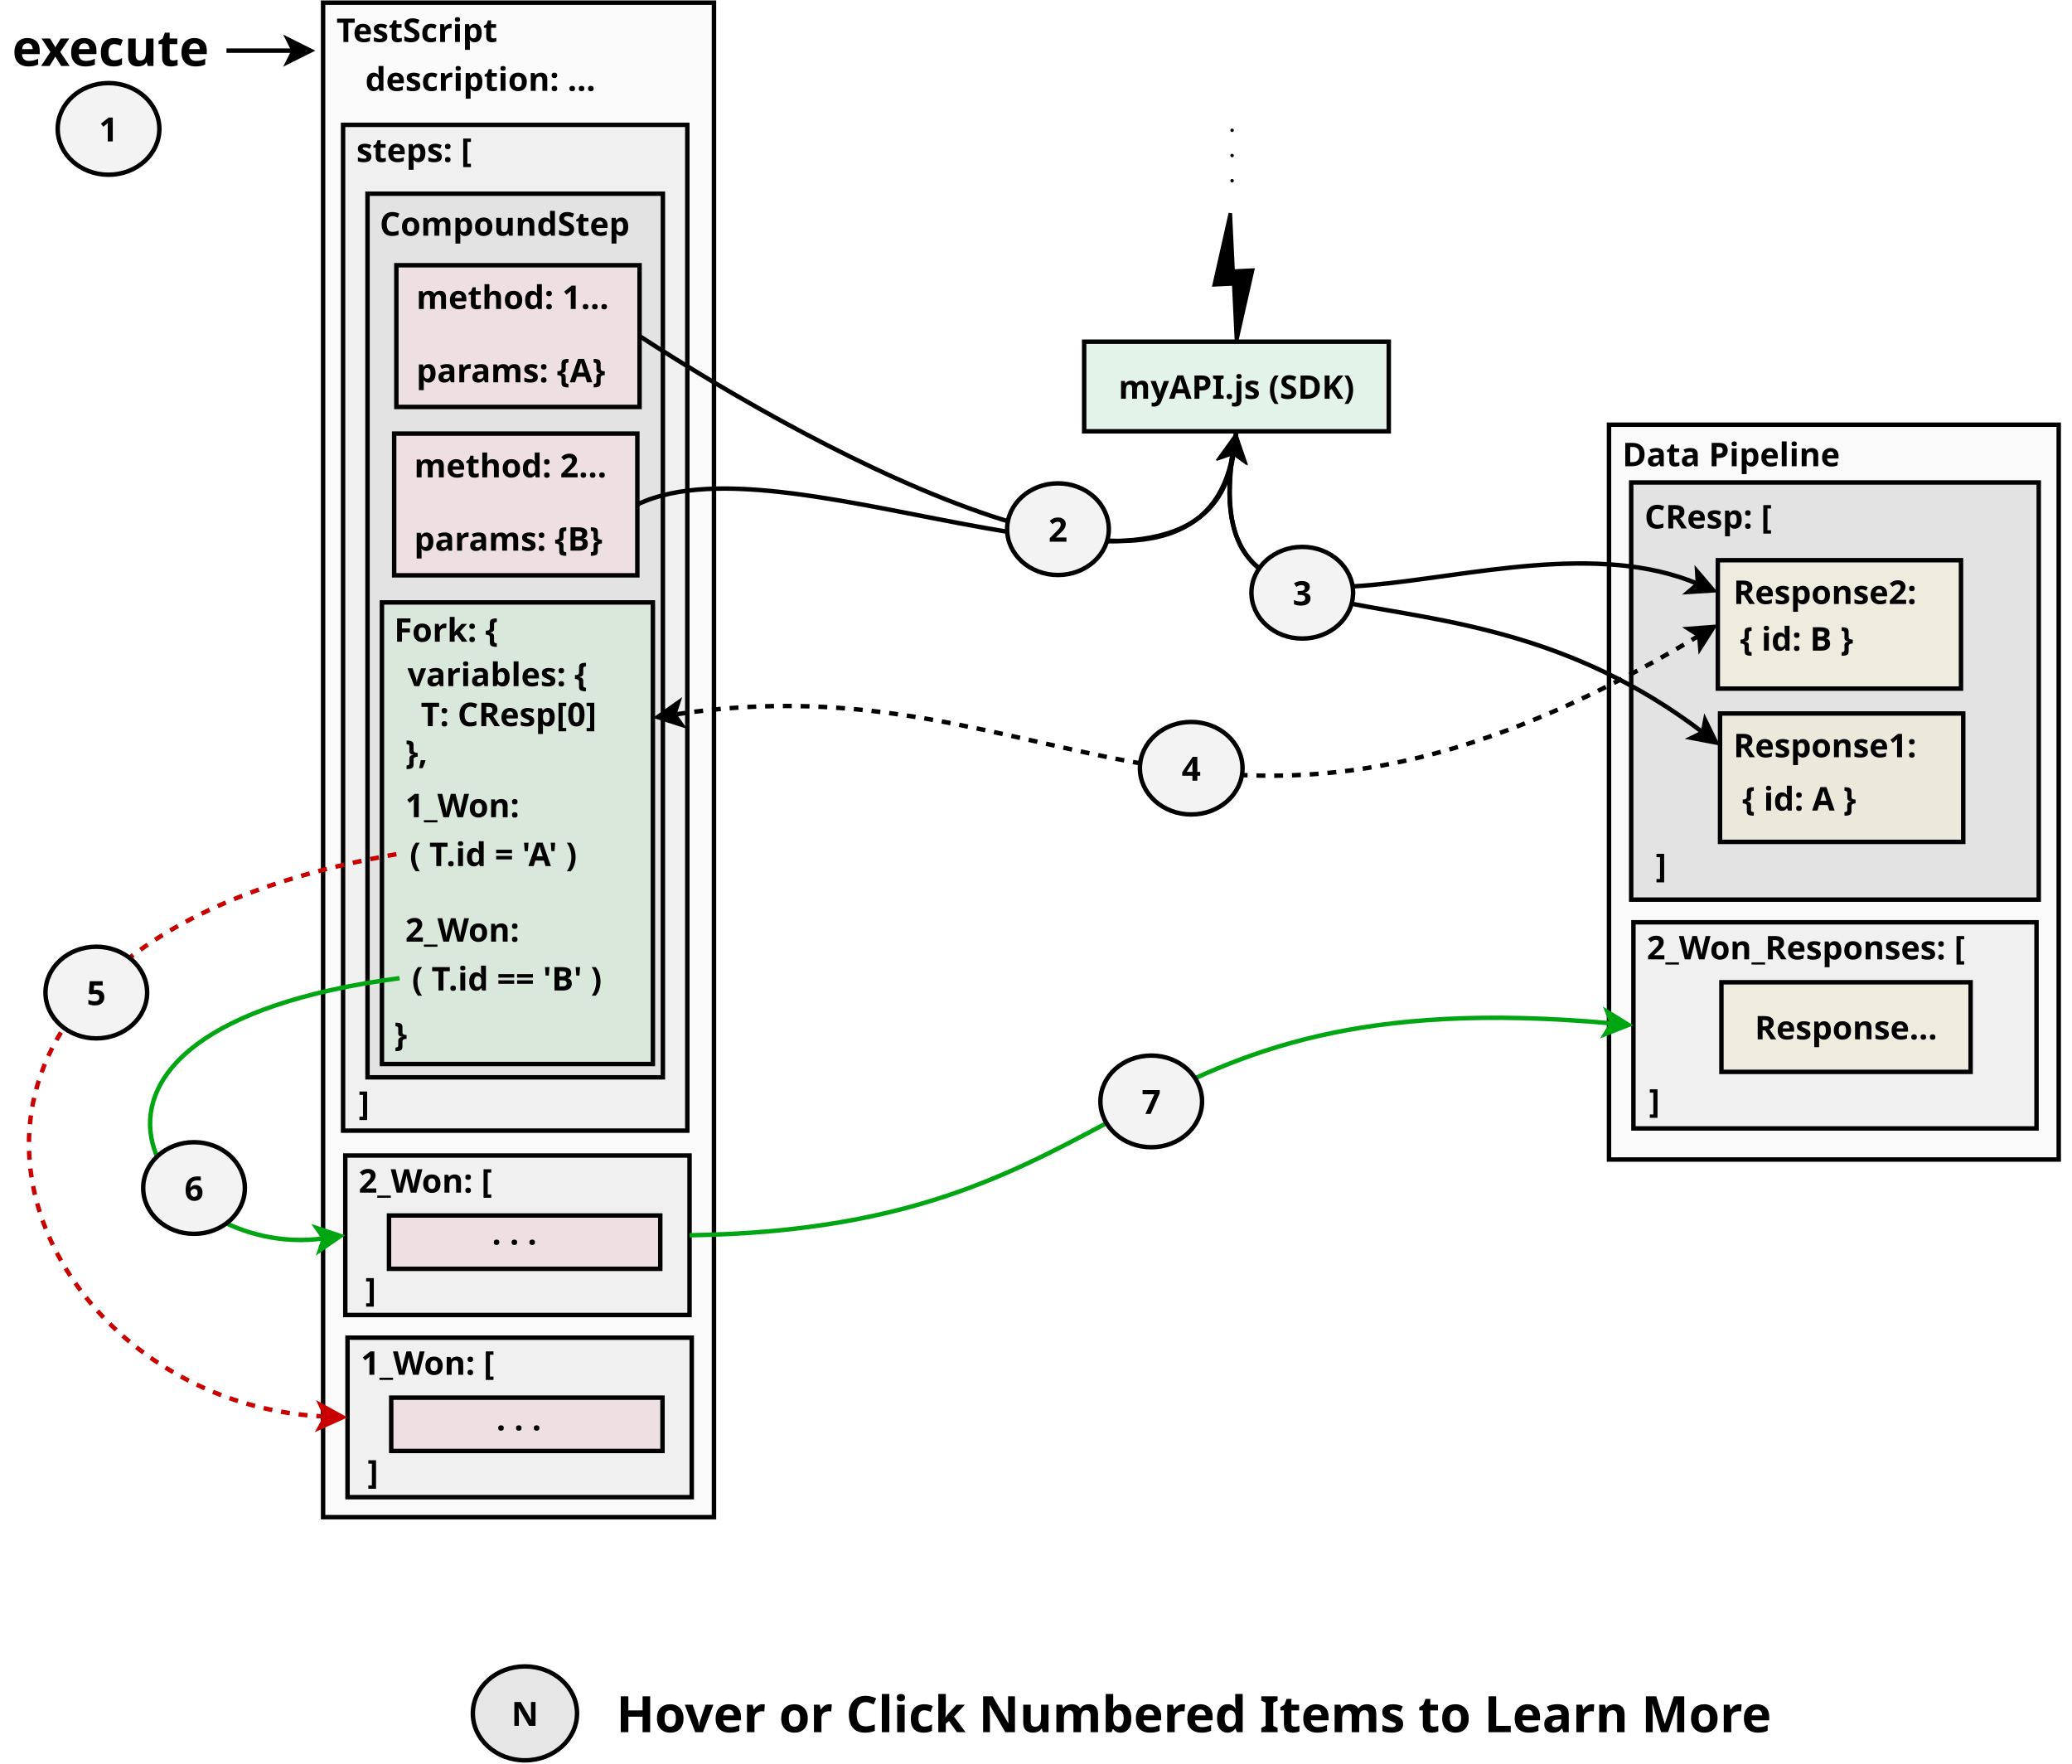
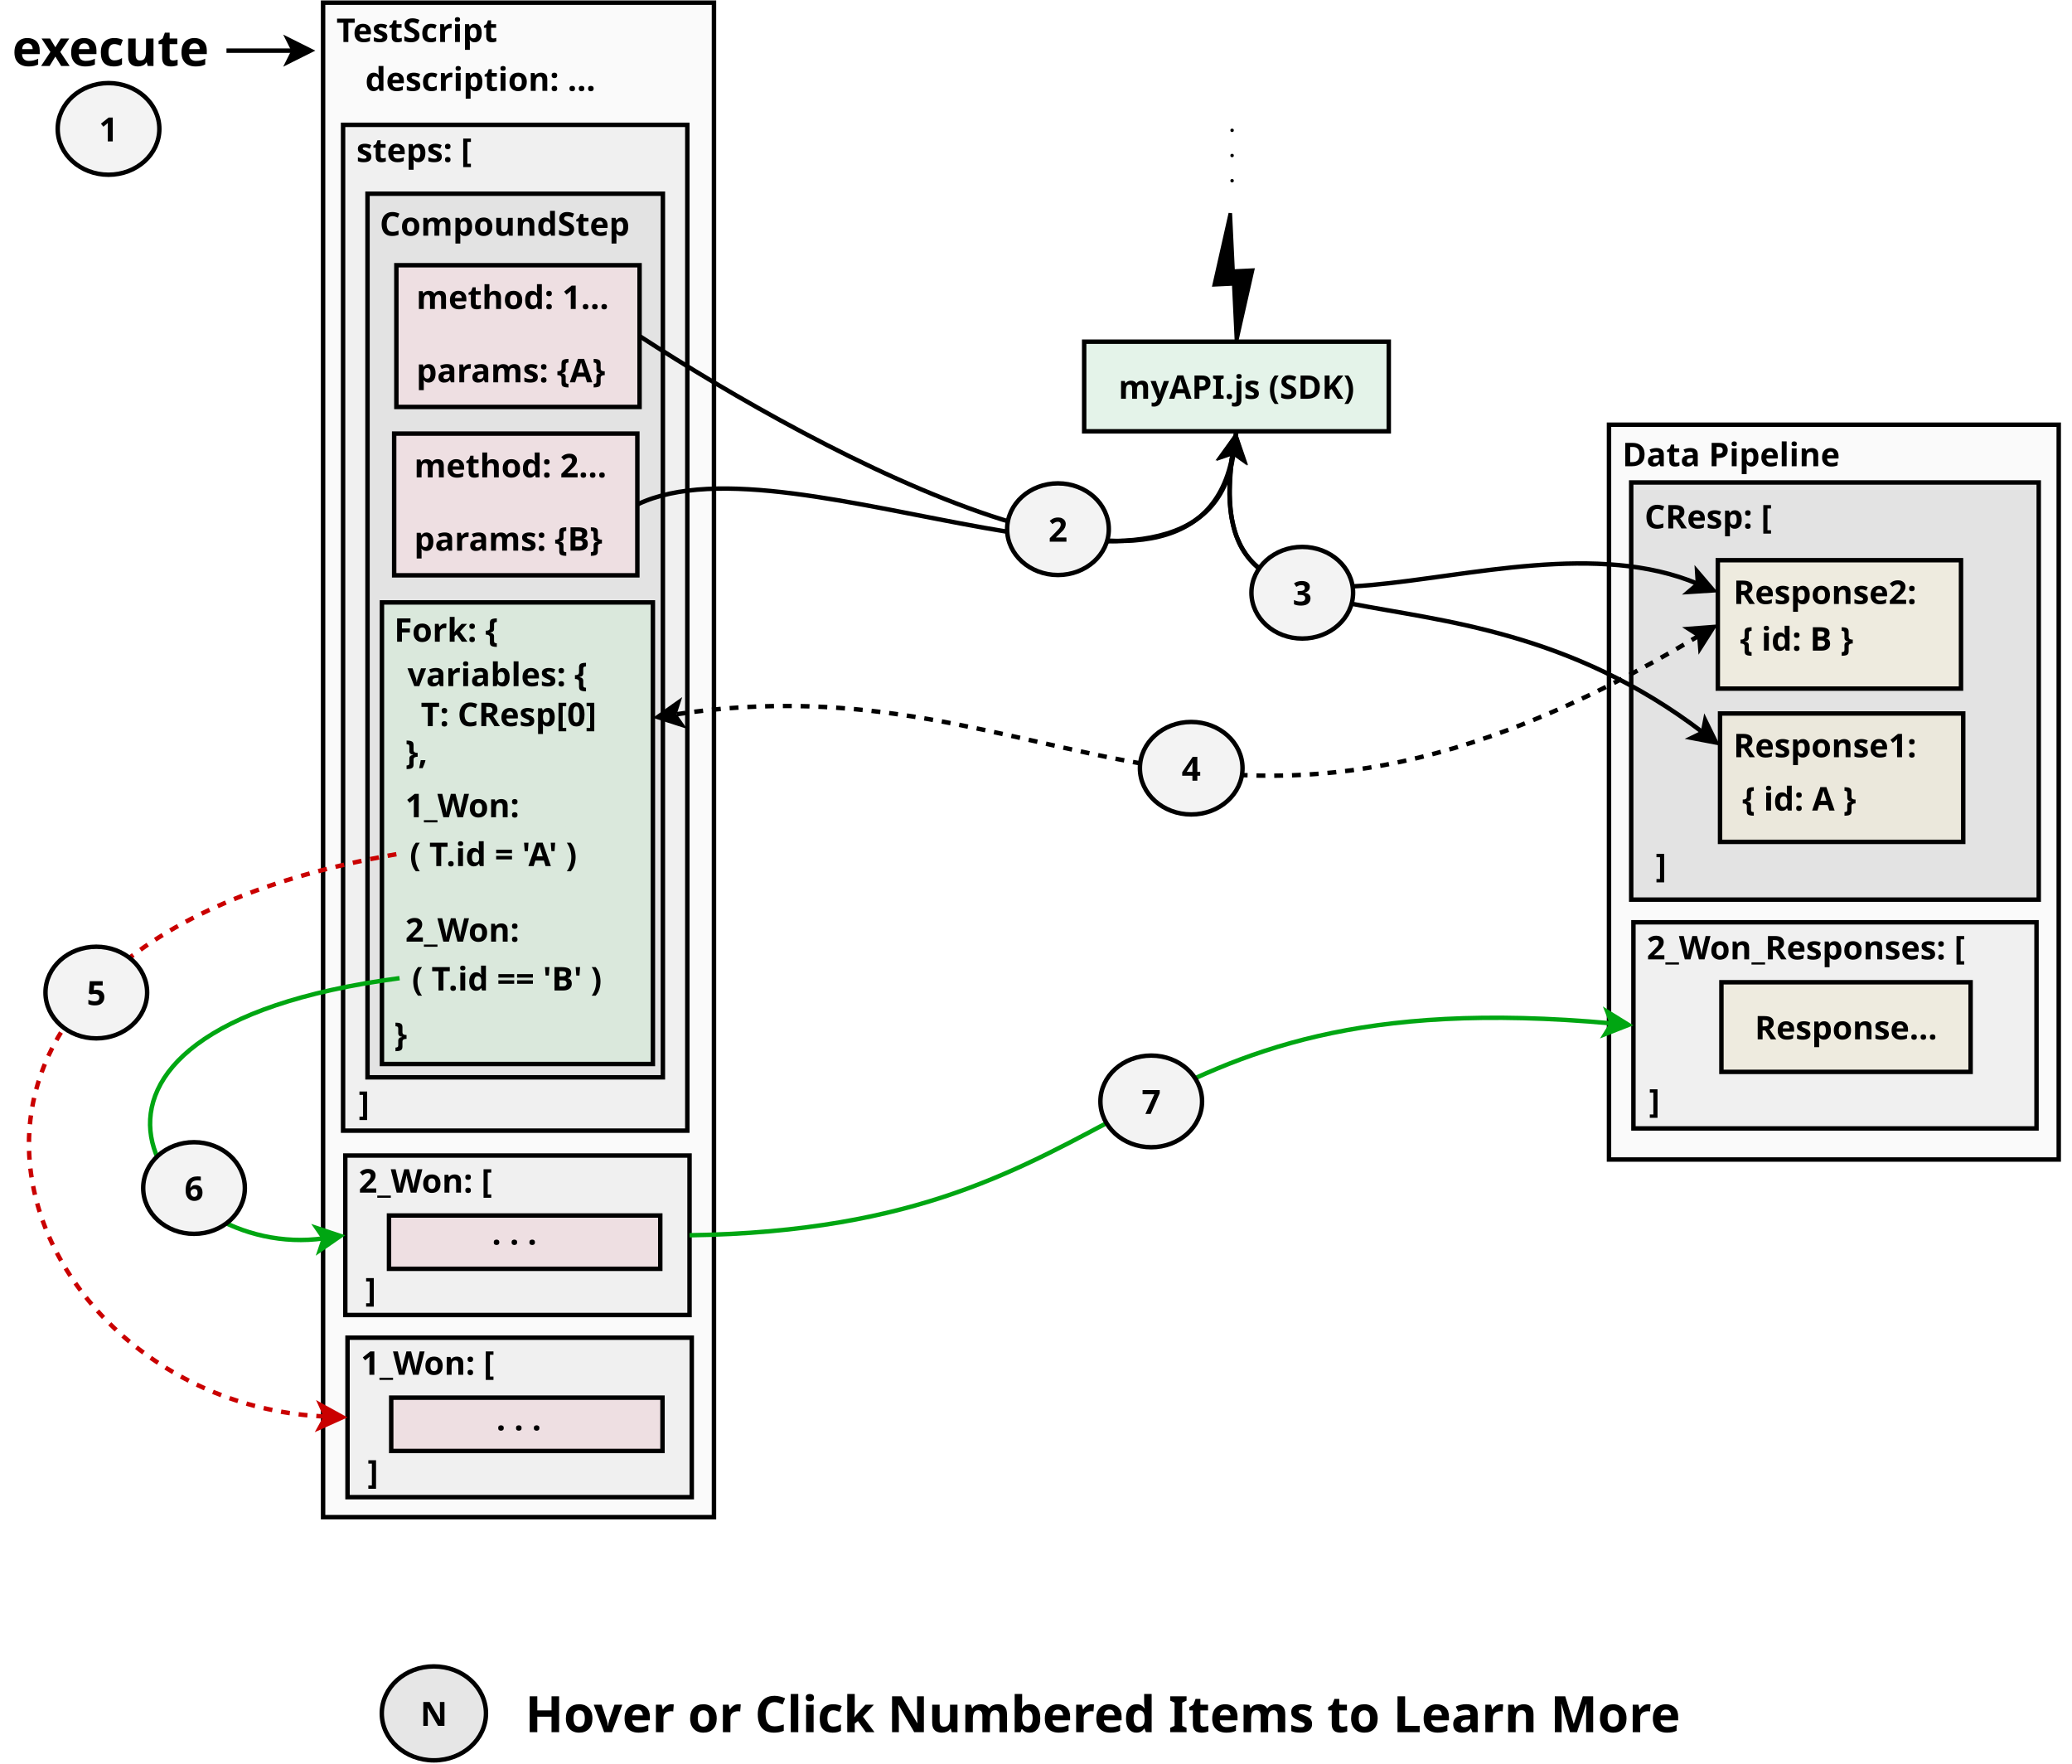
<svg xmlns="http://www.w3.org/2000/svg" width="47cm" height="40cm" viewBox="403 42 923 794">
  <g>
    <rect style="fill: #fafafa" x="1122.5" y="233.2" width="202.498" height="330.8" />
    <rect style="fill: none; fill-opacity:0; stroke-width: 2; stroke: #000000" x="1122.5" y="233.2" width="202.498" height="330.8" />
    <text font-size="14.676" style="fill: #000000;text-anchor:middle;font-family:sans-serif;font-style:normal;font-weight:700" x="1223.75" y="404.128">
      <tspan x="1223.75" y="404.128" />
    </text>
  </g>
  <g>
    <rect style="fill: #e3e3e3" x="1132.5" y="259.2" width="183.5" height="187.8" />
    <rect style="fill: none; fill-opacity:0; stroke-width: 2; stroke: #000000" x="1132.5" y="259.2" width="183.5" height="187.8" />
    <text font-size="14.676" style="fill: #000000;text-anchor:middle;font-family:sans-serif;font-style:normal;font-weight:700" x="1224.25" y="358.628">
      <tspan x="1224.25" y="358.628" />
    </text>
  </g>
  <g>
    <rect style="fill: #fafafa" x="543.5" y="43.2" width="176" height="681.8" />
    <rect style="fill: none; fill-opacity:0; stroke-width: 2; stroke: #000000" x="543.5" y="43.2" width="176" height="681.8" />
    <text font-size="14.676" style="fill: #000000;text-anchor:middle;font-family:sans-serif;font-style:normal;font-weight:700" x="631.5" y="389.628">
      <tspan x="631.5" y="389.628" />
    </text>
  </g>
  <text font-size="14.721" style="fill: #000000;text-anchor:start;font-family:sans-serif;font-style:normal;font-weight:700" x="549.5" y="60.9">
    <tspan x="549.5" y="60.9">TestScript</tspan>
  </text>
  <text font-size="14.721" style="fill: #000000;text-anchor:start;font-family:sans-serif;font-style:normal;font-weight:700" x="562.5" y="82.9">
    <tspan x="562.5" y="82.9">description: ...</tspan>
  </text>
  <g>
    <rect style="fill: #f0f0f0" x="552.5" y="98.2" width="155" height="452.8" />
    <rect style="fill: none; fill-opacity:0; stroke-width: 2; stroke: #000000" x="552.5" y="98.2" width="155" height="452.8" />
    <text font-size="14.676" style="fill: #000000;text-anchor:middle;font-family:sans-serif;font-style:normal;font-weight:700" x="630" y="330.128">
      <tspan x="630" y="330.128" />
    </text>
  </g>
  <text font-size="14.721" style="fill: #000000;text-anchor:start;font-family:sans-serif;font-style:normal;font-weight:700" x="558.5" y="114.9">
    <tspan x="558.5" y="114.9">steps: [</tspan>
  </text>
  <text font-size="14.721" style="fill: #000000;text-anchor:start;font-family:sans-serif;font-style:normal;font-weight:700" x="559.5" y="543.9">
    <tspan x="559.5" y="543.9">]</tspan>
  </text>
  <g>
    <rect style="fill: #e3e3e3" x="563.5" y="129.2" width="133" height="397.8" />
    <rect style="fill: none; fill-opacity:0; stroke-width: 2; stroke: #000000" x="563.5" y="129.2" width="133" height="397.8" />
    <text font-size="14.676" style="fill: #000000;text-anchor:middle;font-family:sans-serif;font-style:normal;font-weight:700" x="630" y="333.628">
      <tspan x="630" y="333.628" />
    </text>
  </g>
  <g>
    <rect style="fill: #eedfe2" x="575.5" y="237.2" width="109.5" height="63.8" />
    <rect style="fill: none; fill-opacity:0; stroke-width: 2; stroke: #000000" x="575.5" y="237.2" width="109.5" height="63.8" />
    <text font-size="14.676" style="fill: #000000;text-anchor:middle;font-family:sans-serif;font-style:normal;font-weight:700" x="630.25" y="274.628">
      <tspan x="630.25" y="274.628" />
    </text>
  </g>
  <text font-size="14.721" style="fill: #000000;text-anchor:start;font-family:sans-serif;font-style:normal;font-weight:700" x="584.5" y="256.9">
    <tspan x="584.5" y="256.9">method: 2...</tspan>
  </text>
  <text font-size="14.721" style="fill: #000000;text-anchor:start;font-family:sans-serif;font-style:normal;font-weight:700" x="584.5" y="289.9">
    <tspan x="584.5" y="289.9">params: {B}</tspan>
  </text>
  <g>
    <rect style="fill: #eedfe2" x="576.498" y="161.4" width="109.5" height="63.8" />
    <rect style="fill: none; fill-opacity:0; stroke-width: 2; stroke: #000000" x="576.498" y="161.4" width="109.5" height="63.8" />
    <text font-size="14.676" style="fill: #000000;text-anchor:middle;font-family:sans-serif;font-style:normal;font-weight:700" x="631.248" y="198.828">
      <tspan x="631.248" y="198.828" />
    </text>
  </g>
  <text font-size="14.721" style="fill: #000000;text-anchor:start;font-family:sans-serif;font-style:normal;font-weight:700" x="585.498" y="181.1">
    <tspan x="585.498" y="181.1">method: 1...</tspan>
  </text>
  <text font-size="14.721" style="fill: #000000;text-anchor:start;font-family:sans-serif;font-style:normal;font-weight:700" x="585.498" y="214.1">
    <tspan x="585.498" y="214.1">params: {A}</tspan>
  </text>
  <text font-size="14.721" style="fill: #000000;text-anchor:start;font-family:sans-serif;font-style:normal;font-weight:700" x="569" y="148.1">
    <tspan x="569" y="148.1">CompoundStep</tspan>
  </text>
  <g>
    <polygon style="fill: #000000" points="954.766,195.826 953.521,169.804 944.731,170.225 952,138 953.245,164.022 962.035,163.601 " />
    <polygon style="fill: none; fill-opacity:0; stroke-width: 1.6; stroke: #000000" points="954.766,195.826 953.521,169.804 944.731,170.225 952,138 953.245,164.022 962.035,163.601 " />
  </g>
  <g>
    <rect style="fill: #e4f3e9" x="886.19" y="195.826" width="137.15" height="40.344" />
    <rect style="fill: none; fill-opacity:0; stroke-width: 2; stroke: #000000" x="886.19" y="195.826" width="137.15" height="40.344" />
    <text font-size="14.676" style="fill: #000000;text-anchor:middle;font-family:sans-serif;font-style:normal;font-weight:700" x="954.765" y="221.526">
      <tspan x="954.765" y="221.526">myAPI.js (SDK)</tspan>
    </text>
  </g>
  <text font-size="22.623" style="fill: #000000;text-anchor:start;font-family:sans-serif;font-style:normal;font-weight:700" x="403.502" y="71.7">
    <tspan x="403.502" y="71.7">execute</tspan>
  </text>
  <g>
    <line style="fill: none; fill-opacity:0; stroke-width: 2; stroke: #000000" x1="500.002" y1="64.8" x2="530.266" y2="64.8" />
    <polygon style="fill: #000000" points="537.766,64.8 527.766,69.8 530.266,64.8 527.766,59.8 " />
    <polygon style="fill: none; fill-opacity:0; stroke-width: 2; stroke: #000000" points="537.766,64.8 527.766,69.8 530.266,64.8 527.766,59.8 " />
  </g>
  <text font-size="14.721" style="fill: #000000;text-anchor:start;font-family:sans-serif;font-style:normal;font-weight:700" x="1128.5" y="251.9">
    <tspan x="1128.5" y="251.9">Data Pipeline</tspan>
  </text>
  <g>
    <path style="fill: none; fill-opacity:0; stroke-width: 2; stroke: #000000" d="M 954.766 236.17 C 929,367 1073,267 1162.53,304.858" />
    <polygon style="fill: #000000" points="1169.44,307.779 1158.28,308.49 1162.53,304.858 1162.18,299.279 " />
    <polygon style="fill: none; fill-opacity:0; stroke-width: 2; stroke: #000000" points="1169.44,307.779 1158.28,308.49 1162.53,304.858 1162.18,299.279 " />
  </g>
  <g>
    <rect style="fill: #eeebdf" x="1171.5" y="294.2" width="109.5" height="57.8" />
    <rect style="fill: none; fill-opacity:0; stroke-width: 2; stroke: #000000" x="1171.5" y="294.2" width="109.5" height="57.8" />
    <text font-size="14.676" style="fill: #000000;text-anchor:middle;font-family:sans-serif;font-style:normal;font-weight:700" x="1226.25" y="328.628">
      <tspan x="1226.25" y="328.628" />
    </text>
  </g>
  <text font-size="14.721" style="fill: #000000;text-anchor:start;font-family:sans-serif;font-style:normal;font-weight:700" x="1178.5" y="313.9">
    <tspan x="1178.5" y="313.9">Response2: </tspan>
  </text>
  <text font-size="14.721" style="fill: #000000;text-anchor:start;font-family:sans-serif;font-style:normal;font-weight:700" x="1181.5" y="334.9">
    <tspan x="1181.5" y="334.9">{ id: B        }</tspan>
  </text>
  <text font-size="14.721" style="fill: #000000;text-anchor:start;font-family:sans-serif;font-style:normal;font-weight:700" x="1236.5" y="302.9">
    <tspan x="1236.5" y="302.9" />
  </text>
  <g>
    <rect style="fill: #ebe8dc" x="1172.5" y="363.2" width="109.5" height="57.8" />
    <rect style="fill: none; fill-opacity:0; stroke-width: 2; stroke: #000000" x="1172.5" y="363.2" width="109.5" height="57.8" />
    <text font-size="14.676" style="fill: #000000;text-anchor:middle;font-family:sans-serif;font-style:normal;font-weight:700" x="1227.25" y="397.628">
      <tspan x="1227.25" y="397.628" />
    </text>
  </g>
  <text font-size="14.721" style="fill: #000000;text-anchor:start;font-family:sans-serif;font-style:normal;font-weight:700" x="1178.5" y="382.9">
    <tspan x="1178.5" y="382.9">Response1: </tspan>
  </text>
  <g>
    <path style="fill: none; fill-opacity:0; stroke-width: 2; stroke: #000000" d="M 954.766 236.17 C 931.002,352.998 1046,281 1164.77,371.739" />
    <polygon style="fill: #000000" points="1170.73,376.292 1159.74,374.195 1164.77,371.739 1165.81,366.248 " />
    <polygon style="fill: none; fill-opacity:0; stroke-width: 2; stroke: #000000" points="1170.73,376.292 1159.74,374.195 1164.77,371.739 1165.81,366.248 " />
  </g>
  <g>
    <path style="fill: none; fill-opacity:0; stroke-width: 2; stroke: #000000" d="M 685 269.1 C 756,235 941.002,338.998 953.474,245.82" />
    <polygon style="fill: #000000" points="954.469,238.386 958.098,248.961 953.474,245.82 948.187,247.635 " />
    <polygon style="fill: none; fill-opacity:0; stroke-width: 2; stroke: #000000" points="954.469,238.386 958.098,248.961 953.474,245.82 948.187,247.635 " />
  </g>
  <g>
    <path style="fill: none; fill-opacity:0; stroke-width: 2; stroke: #000000" d="M 685.998 193.3 C 767,246 938.002,338.998 953.199,245.779" />
    <polygon style="fill: #000000" points="954.406,238.377 957.732,249.051 953.199,245.779 947.862,247.442 " />
    <polygon style="fill: none; fill-opacity:0; stroke-width: 2; stroke: #000000" points="954.406,238.377 957.732,249.051 953.199,245.779 947.862,247.442 " />
  </g>
  <text font-size="9.076" style="fill: #000000;text-anchor:start;font-family:sans-serif;font-style:normal;font-weight:700" x="951.502" y="101.3">
    <tspan x="951.502" y="101.3">.</tspan>
    <tspan x="951.502" y="112.645">.</tspan>
    <tspan x="951.502" y="123.991">.</tspan>
  </text>
  <g>
    <rect style="fill: #f0f0f0" x="553.5" y="562.2" width="155" height="71.8" />
    <rect style="fill: none; fill-opacity:0; stroke-width: 2; stroke: #000000" x="553.5" y="562.2" width="155" height="71.8" />
    <text font-size="14.676" style="fill: #000000;text-anchor:middle;font-family:sans-serif;font-style:normal;font-weight:700" x="631" y="603.628">
      <tspan x="631" y="603.628" />
    </text>
  </g>
  <text font-size="14.721" style="fill: #000000;text-anchor:start;font-family:sans-serif;font-style:normal;font-weight:700" x="559.5" y="578.9">
    <tspan x="559.5" y="578.9">2_Won: [</tspan>
  </text>
  <text font-size="14.721" style="fill: #000000;text-anchor:start;font-family:sans-serif;font-style:normal;font-weight:700" x="562.5" y="627.9">
    <tspan x="562.5" y="627.9">]</tspan>
  </text>
  <g>
    <rect style="fill: #eedfe2" x="573.174" y="589.2" width="122.15" height="24" />
    <rect style="fill: none; fill-opacity:0; stroke-width: 2; stroke: #000000" x="573.174" y="589.2" width="122.15" height="24" />
    <text font-size="1.6" style="fill: #000000;text-anchor:middle;font-family:sans-serif;font-style:normal;font-weight:700" x="634.249" y="601.8">
      <tspan x="634.249" y="601.8" />
    </text>
  </g>
  <text font-size="14.721" style="fill: #000000;text-anchor:start;font-family:sans-serif;font-style:normal;font-weight:700" x="1182.5" y="406.9">
    <tspan x="1182.5" y="406.9">{ id: A        }</tspan>
  </text>
  <g>
    <rect style="fill: #dae8dc" x="570" y="313.2" width="122" height="207.8" />
    <rect style="fill: none; fill-opacity:0; stroke-width: 2; stroke: #000000" x="570" y="313.2" width="122" height="207.8" />
    <text font-size="14.676" style="fill: #dae8dc;text-anchor:middle;font-family:sans-serif;font-style:normal;font-weight:700" x="631" y="422.628">
      <tspan x="631" y="422.628">TESTING</tspan>
    </text>
  </g>
  <text font-size="14.721" style="fill: #000000;text-anchor:start;font-family:sans-serif;font-style:normal;font-weight:700" x="575.5" y="330.9">
    <tspan x="575.5" y="330.9">Fork: {</tspan>
  </text>
  <text font-size="14.721" style="fill: #000000;text-anchor:start;font-family:sans-serif;font-style:normal;font-weight:700" x="575.5" y="512.9">
    <tspan x="575.5" y="512.9">}</tspan>
  </text>
  <text font-size="14.721" style="fill: #000000;text-anchor:start;font-family:sans-serif;font-style:normal;font-weight:700" x="1138.5" y="279.9">
    <tspan x="1138.5" y="279.9">CResp: [</tspan>
  </text>
  <text font-size="14.721" style="fill: #000000;text-anchor:start;font-family:sans-serif;font-style:normal;font-weight:700" x="1143.5" y="436.9">
    <tspan x="1143.5" y="436.9">]</tspan>
  </text>
  <g>
    <rect style="fill: #f0f0f0" x="1133.5" y="457.2" width="181.5" height="92.8" />
    <rect style="fill: none; fill-opacity:0; stroke-width: 2; stroke: #000000" x="1133.5" y="457.2" width="181.5" height="92.8" />
    <text font-size="14.676" style="fill: #000000;text-anchor:middle;font-family:sans-serif;font-style:normal;font-weight:700" x="1224.25" y="509.128">
      <tspan x="1224.25" y="509.128" />
    </text>
  </g>
  <text font-size="14.721" style="fill: #000000;text-anchor:start;font-family:sans-serif;font-style:normal;font-weight:700" x="1139.5" y="473.9">
    <tspan x="1139.5" y="473.9">2_Won_Responses: [</tspan>
  </text>
  <text font-size="14.721" style="fill: #000000;text-anchor:start;font-family:sans-serif;font-style:normal;font-weight:700" x="1140.5" y="542.9">
    <tspan x="1140.5" y="542.9">]</tspan>
  </text>
  <g>
    <rect style="fill: #eeebdf" x="1173.12" y="484.2" width="112.2" height="40.344" />
    <rect style="fill: none; fill-opacity:0; stroke-width: 2; stroke: #000000" x="1173.12" y="484.2" width="112.2" height="40.344" />
    <text font-size="14.676" style="fill: #000000;text-anchor:middle;font-family:sans-serif;font-style:normal;font-weight:700" x="1229.22" y="509.9">
      <tspan x="1229.22" y="509.9">Response...</tspan>
    </text>
  </g>
  <text font-size="14.721" style="fill: #000000;text-anchor:start;font-family:sans-serif;font-style:normal;font-weight:700" x="581.5" y="350.9">
    <tspan x="581.5" y="350.9">variables: {</tspan>
  </text>
  <text font-size="14.721" style="fill: #000000;text-anchor:start;font-family:sans-serif;font-style:normal;font-weight:700" x="580.5" y="385.9">
    <tspan x="580.5" y="385.9">},</tspan>
  </text>
  <text font-size="14.721" style="fill: #000000;text-anchor:start;font-family:sans-serif;font-style:normal;font-weight:700" x="587.5" y="368.9">
    <tspan x="587.5" y="368.9">T: CResp[0]</tspan>
  </text>
  <g>
    <rect style="fill: #f0f0f0" x="554.5" y="644.2" width="155" height="71.8" />
    <rect style="fill: none; fill-opacity:0; stroke-width: 2; stroke: #000000" x="554.5" y="644.2" width="155" height="71.8" />
    <text font-size="14.676" style="fill: #000000;text-anchor:middle;font-family:sans-serif;font-style:normal;font-weight:700" x="632" y="685.628">
      <tspan x="632" y="685.628" />
    </text>
  </g>
  <text font-size="14.721" style="fill: #000000;text-anchor:start;font-family:sans-serif;font-style:normal;font-weight:700" x="560.5" y="660.9">
    <tspan x="560.5" y="660.9">1_Won: [</tspan>
  </text>
  <text font-size="14.721" style="fill: #000000;text-anchor:start;font-family:sans-serif;font-style:normal;font-weight:700" x="563.5" y="709.9">
    <tspan x="563.5" y="709.9">]</tspan>
  </text>
  <g>
    <rect style="fill: #eedfe2" x="574.174" y="671.2" width="122.15" height="24" />
    <rect style="fill: none; fill-opacity:0; stroke-width: 2; stroke: #000000" x="574.174" y="671.2" width="122.15" height="24" />
    <text font-size="1.6" style="fill: #000000;text-anchor:middle;font-family:sans-serif;font-style:normal;font-weight:700" x="635.249" y="683.8">
      <tspan x="635.249" y="683.8" />
    </text>
  </g>
  <text font-size="14.721" style="fill: #000000;text-anchor:start;font-family:sans-serif;font-style:normal;font-weight:700" x="580.5" y="409.9">
    <tspan x="580.5" y="409.9">1_Won: </tspan>
  </text>
  <text font-size="14.721" style="fill: #000000;text-anchor:start;font-family:sans-serif;font-style:normal;font-weight:700" x="580.5" y="465.9">
    <tspan x="580.5" y="465.9">2_Won: </tspan>
  </text>
  <text font-size="14.721" style="fill: #000000;text-anchor:start;font-family:sans-serif;font-style:normal;font-weight:700" x="582.5" y="431.9">
    <tspan x="582.5" y="431.9">( T.id = 'A' )</tspan>
  </text>
  <text font-size="14.721" style="fill: #000000;text-anchor:start;font-family:sans-serif;font-style:normal;font-weight:700" x="583.5" y="487.9">
    <tspan x="583.5" y="487.9">( T.id == 'B' )</tspan>
  </text>
  <g>
    <path style="fill: none; fill-opacity:0; stroke-width: 2; stroke-dasharray: 4; stroke: #000000" d="M 1163.15 328.109 C 940,462 876,337 701.624,363.678" />
    <polygon style="fill: #000000" points="1169.58,324.25 1163.58,333.683 1163.15,328.109 1158.44,325.108 " />
    <polygon style="fill: none; fill-opacity:0; stroke-width: 2; stroke: #000000" points="1169.58,324.25 1163.58,333.683 1163.15,328.109 1158.44,325.108 " />
    <polygon style="fill: #000000" points="694.21,364.812 703.339,358.357 701.624,363.678 704.851,368.242 " />
    <polygon style="fill: none; fill-opacity:0; stroke-width: 2; stroke: #000000" points="694.21,364.812 703.339,358.357 701.624,363.678 704.851,368.242 " />
  </g>
  <g>
    <path style="fill: none; fill-opacity:0; stroke-width: 2; stroke-dasharray: 4; stroke: #ca0000" d="M 576.5 426.55 C 321,471 403,674 544.772,679.708" />
    <polygon style="fill: #ca0000" points="552.266,680.01 542.073,684.604 544.772,679.708 542.475,674.612 " />
    <polygon style="fill: none; fill-opacity:0; stroke-width: 2; stroke: #ca0000" points="552.266,680.01 542.073,684.604 544.772,679.708 542.475,674.612 " />
  </g>
  <g>
    <path style="fill: none; fill-opacity:0; stroke-width: 2; stroke: #00a612" d="M 577.928 482.356 C 399,506 470,610 543.861,599.474" />
    <polygon style="fill: #00a612" points="551.286,598.415 542.092,604.776 543.861,599.474 540.681,594.876 " />
    <polygon style="fill: none; fill-opacity:0; stroke-width: 2; stroke: #00a612" points="551.286,598.415 542.092,604.776 543.861,599.474 540.681,594.876 " />
  </g>
  <g>
    <path style="fill: none; fill-opacity:0; stroke-width: 2; stroke: #00a612" d="M 708.5 598.1 C 915,595 895,482 1123.8,502.722" />
    <polygon style="fill: #00a612" points="1131.27,503.398 1120.86,507.476 1123.8,502.722 1121.76,497.517 " />
    <polygon style="fill: none; fill-opacity:0; stroke-width: 2; stroke: #00a612" points="1131.27,503.398 1120.86,507.476 1123.8,502.722 1121.76,497.517 " />
  </g>
  <text font-size="14.721" style="fill: #000000;text-anchor:start;font-family:sans-serif;font-style:normal;font-weight:700" x="619.5" y="602.3">
    <tspan x="619.5" y="602.3">. . .</tspan>
  </text>
  <text font-size="14.721" style="fill: #000000;text-anchor:start;font-family:sans-serif;font-style:normal;font-weight:700" x="621.5" y="685.9">
    <tspan x="621.5" y="685.9">. . .</tspan>
  </text>
  <g>
    <ellipse style="fill: #f3f3f3" cx="446.89" cy="100.033" rx="22.888" ry="20.633" />
    <ellipse style="fill: none; fill-opacity:0; stroke-width: 2; stroke: #000000" cx="446.89" cy="100.033" rx="22.888" ry="20.633" />
    <text font-size="15.059" style="fill: #000000;text-anchor:middle;font-family:sans-serif;font-style:normal;font-weight:700" x="446.89" y="105.671">
      <tspan x="446.89" y="105.671">1</tspan>
    </text>
  </g>
  <g>
    <ellipse style="fill: #f3f3f3" cx="874.39" cy="280.233" rx="22.888" ry="20.633" />
    <ellipse style="fill: none; fill-opacity:0; stroke-width: 2; stroke: #000000" cx="874.39" cy="280.233" rx="22.888" ry="20.633" />
    <text font-size="15.059" style="fill: #000000;text-anchor:middle;font-family:sans-serif;font-style:normal;font-weight:700" x="874.39" y="285.871">
      <tspan x="874.39" y="285.871">2</tspan>
    </text>
  </g>
  <g>
    <ellipse style="fill: #f3f3f3" cx="984.39" cy="308.833" rx="22.888" ry="20.633" />
    <ellipse style="fill: none; fill-opacity:0; stroke-width: 2; stroke: #000000" cx="984.39" cy="308.833" rx="22.888" ry="20.633" />
    <text font-size="15.059" style="fill: #000000;text-anchor:middle;font-family:sans-serif;font-style:normal;font-weight:700" x="984.39" y="314.471">
      <tspan x="984.39" y="314.471">3</tspan>
    </text>
  </g>
  <g>
    <ellipse style="fill: #f3f3f3" cx="934.39" cy="387.832" rx="23.1" ry="20.824" />
    <ellipse style="fill: none; fill-opacity:0; stroke-width: 2; stroke: #000000" cx="934.39" cy="387.832" rx="23.1" ry="20.824" />
    <text font-size="15.059" style="fill: #000000;text-anchor:middle;font-family:sans-serif;font-style:normal;font-weight:700" x="934.39" y="393.47">
      <tspan x="934.39" y="393.47">4</tspan>
    </text>
  </g>
  <g>
    <ellipse style="fill: #f3f3f3" cx="441.388" cy="488.833" rx="22.888" ry="20.633" />
    <ellipse style="fill: none; fill-opacity:0; stroke-width: 2; stroke: #000000" cx="441.388" cy="488.833" rx="22.888" ry="20.633" />
    <text font-size="15.059" style="fill: #000000;text-anchor:middle;font-family:sans-serif;font-style:normal;font-weight:700" x="441.388" y="494.471">
      <tspan x="441.388" y="494.471">5</tspan>
    </text>
  </g>
  <g>
    <ellipse style="fill: #f3f3f3" cx="485.39" cy="576.833" rx="22.888" ry="20.633" />
    <ellipse style="fill: none; fill-opacity:0; stroke-width: 2; stroke: #000000" cx="485.39" cy="576.833" rx="22.888" ry="20.633" />
    <text font-size="15.059" style="fill: #000000;text-anchor:middle;font-family:sans-serif;font-style:normal;font-weight:700" x="485.39" y="582.471">
      <tspan x="485.39" y="582.471">6</tspan>
    </text>
  </g>
  <g>
    <ellipse style="fill: #f3f3f3" cx="916.388" cy="537.833" rx="22.888" ry="20.633" />
    <ellipse style="fill: none; fill-opacity:0; stroke-width: 2; stroke: #000000" cx="916.388" cy="537.833" rx="22.888" ry="20.633" />
    <text font-size="15.059" style="fill: #000000;text-anchor:middle;font-family:sans-serif;font-style:normal;font-weight:700" x="916.388" y="543.471">
      <tspan x="916.388" y="543.471">7</tspan>
    </text>
  </g>
  <g>
-     <ellipse style="fill: #e6e6e6" cx="634.388" cy="813.333" rx="23.456" ry="21.145" />
-     <ellipse style="fill: none; fill-opacity:0; stroke-width: 2; stroke: #000000" cx="634.388" cy="813.333" rx="23.456" ry="21.145" />
-     <text font-size="15.059" style="fill: #000000;text-anchor:middle;font-family:sans-serif;font-style:normal;font-weight:700" x="634.388" y="818.971">
-       <tspan x="634.388" y="818.971">N</tspan>
-     </text>
-   </g>
-   <text font-size="22.623" style="fill: #000000;text-anchor:start;font-family:sans-serif;font-style:normal;font-weight:700" x="675.5" y="821.8">
-     <tspan x="675.5" y="821.8">Hover or Click Numbered Items to Learn More</tspan>
+     <ellipse style="fill: #e6e6e6" cx="593.388" cy="813.333" rx="23.456" ry="21.145" />
+     <ellipse style="fill: none; fill-opacity:0; stroke-width: 2; stroke: #000000" cx="593.388" cy="813.333" rx="23.456" ry="21.145" />
+     <text font-size="15.059" style="fill: #000000;text-anchor:middle;font-family:sans-serif;font-style:normal;font-weight:700" x="593.388" y="818.971">
+       <tspan x="593.388" y="818.971">N</tspan>
+     </text>
+   </g>
+   <text font-size="22.623" style="fill: #000000;text-anchor:start;font-family:sans-serif;font-style:normal;font-weight:700" x="634.5" y="821.8">
+     <tspan x="634.5" y="821.8">Hover or Click Numbered Items to Learn More</tspan>
  </text>
</svg>
